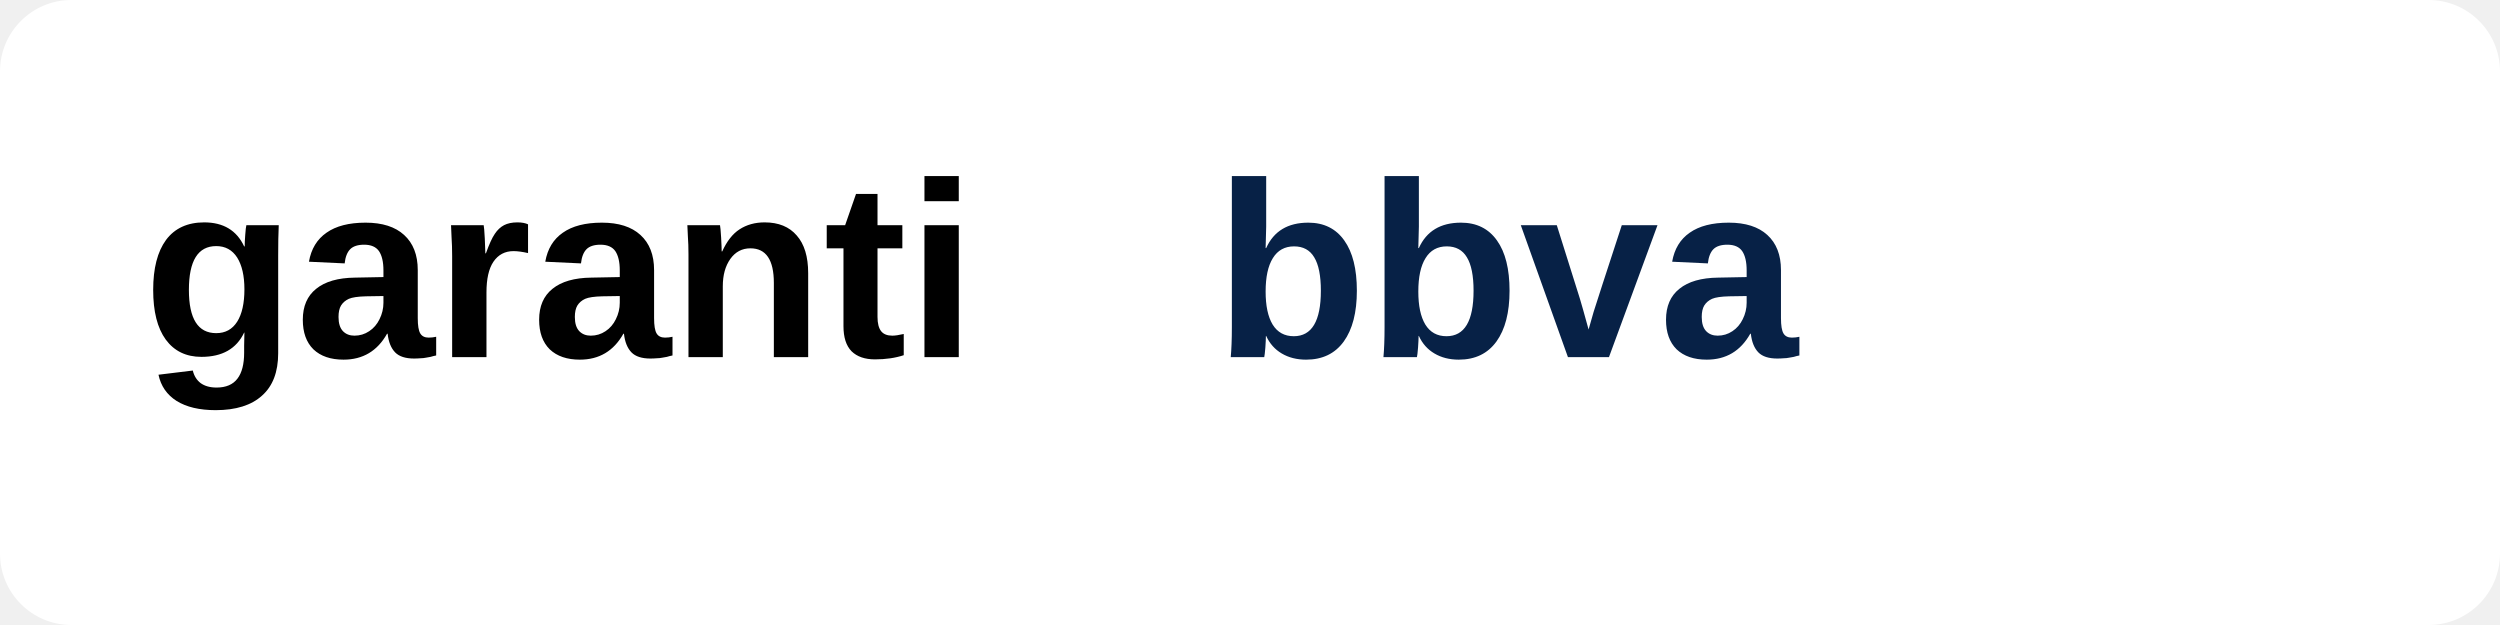
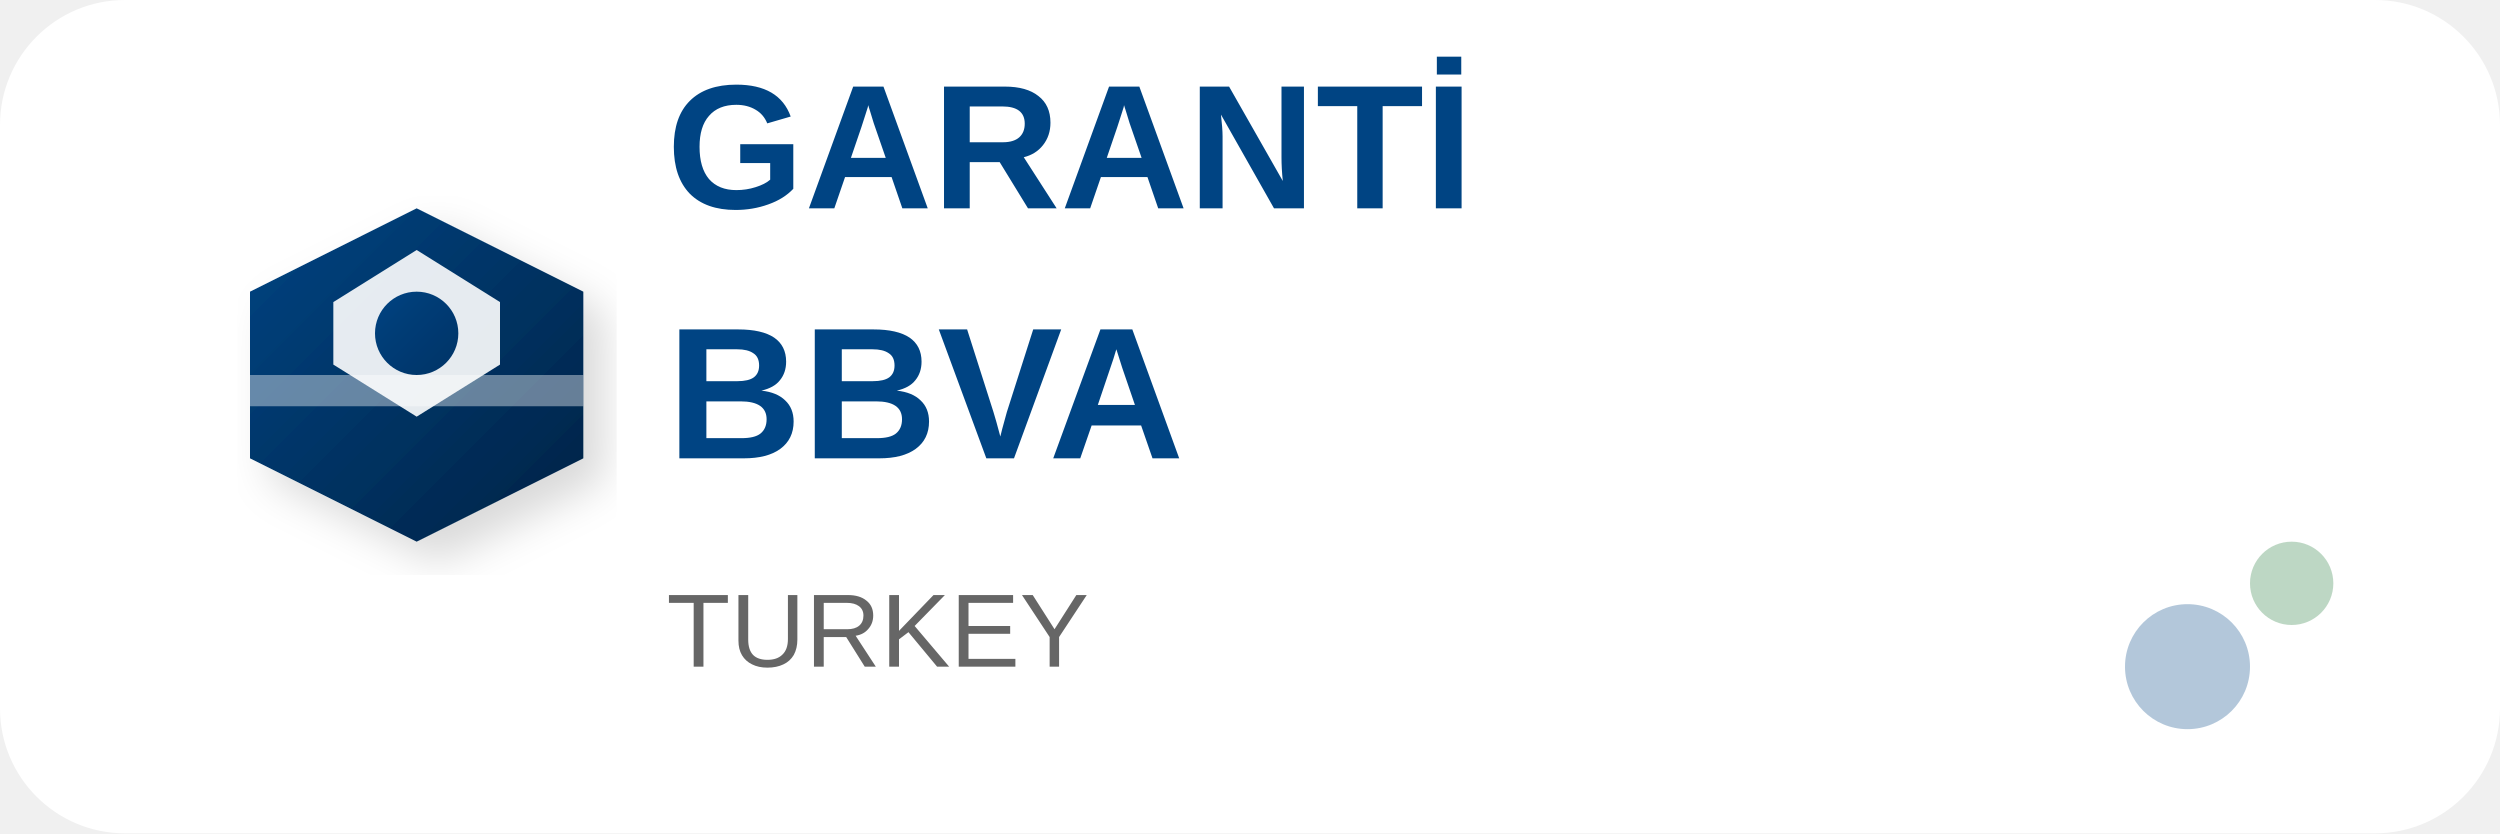
- <svg xmlns="http://www.w3.org/2000/svg" width="140" height="35" viewBox="0 0 140 35">
-   <rect width="140" height="35" fill="white" rx="4" />
+ <svg xmlns="http://www.w3.org/2000/svg" width="120" height="40" viewBox="0 0 120 40">
+   <rect width="120" height="40" fill="white" rx="6" />
+   <defs>
+     <linearGradient id="garantiGrad" x1="0%" y1="0%" x2="100%" y2="100%">
+       <stop offset="0%" style="stop-color:#004483;stop-opacity:1" />
+       <stop offset="100%" style="stop-color:#003366;stop-opacity:1" />
+     </linearGradient>
+     <linearGradient id="bbvaGrad" x1="0%" y1="0%" x2="100%" y2="100%">
+       <stop offset="0%" style="stop-color:#004483;stop-opacity:1" />
+       <stop offset="100%" style="stop-color:#002244;stop-opacity:1" />
+     </linearGradient>
+     <filter id="shadow">
+       <feDropShadow dx="1" dy="1" stdDeviation="1" flood-color="rgba(0,0,0,0.15)" />
+     </filter>
+   </defs>
  <g transform="translate(8, 8)">
-     <text x="0" y="12" font-family="Arial, Helvetica, sans-serif" font-size="14" font-weight="bold" fill="#000">garanti</text>
-     <text x="60" y="12" font-family="Arial, Helvetica, sans-serif" font-size="14" font-weight="bold" fill="#072146">bbva</text>
+     <path d="M12 2 L20 6 L20 14 L12 18 L4 14 L4 6 Z" fill="url(#bbvaGrad)" filter="url(#shadow)" />
+     <g fill="white" opacity="0.9">
+       <polygon points="12,4 16,6.5 16,9.5 12,12 8,9.5 8,6.5" />
+       <circle cx="12" cy="8" r="2" fill="url(#garantiGrad)" />
+     </g>
+     <rect x="4" y="10" width="16" height="1.5" fill="white" opacity="0.4" />
  </g>
+   <g transform="translate(32, 10)">
+     <text font-family="Arial, sans-serif" font-size="8.5" font-weight="800" fill="#004483">
+       <tspan x="0" y="0">GARANTİ</tspan>
+     </text>
+     <text font-family="Arial, sans-serif" font-size="9" font-weight="900" fill="#004483">
+       <tspan x="0" y="12">BBVA</tspan>
+     </text>
+     <text font-family="Arial, sans-serif" font-size="5" fill="#666" font-weight="400">
+       <tspan x="0" y="22">TURKEY</tspan>
+     </text>
+   </g>
+   <circle cx="105" cy="32" r="3" fill="#004483" opacity="0.3" />
+   <circle cx="110" cy="28" r="2" fill="#237939" opacity="0.3" />
</svg>
